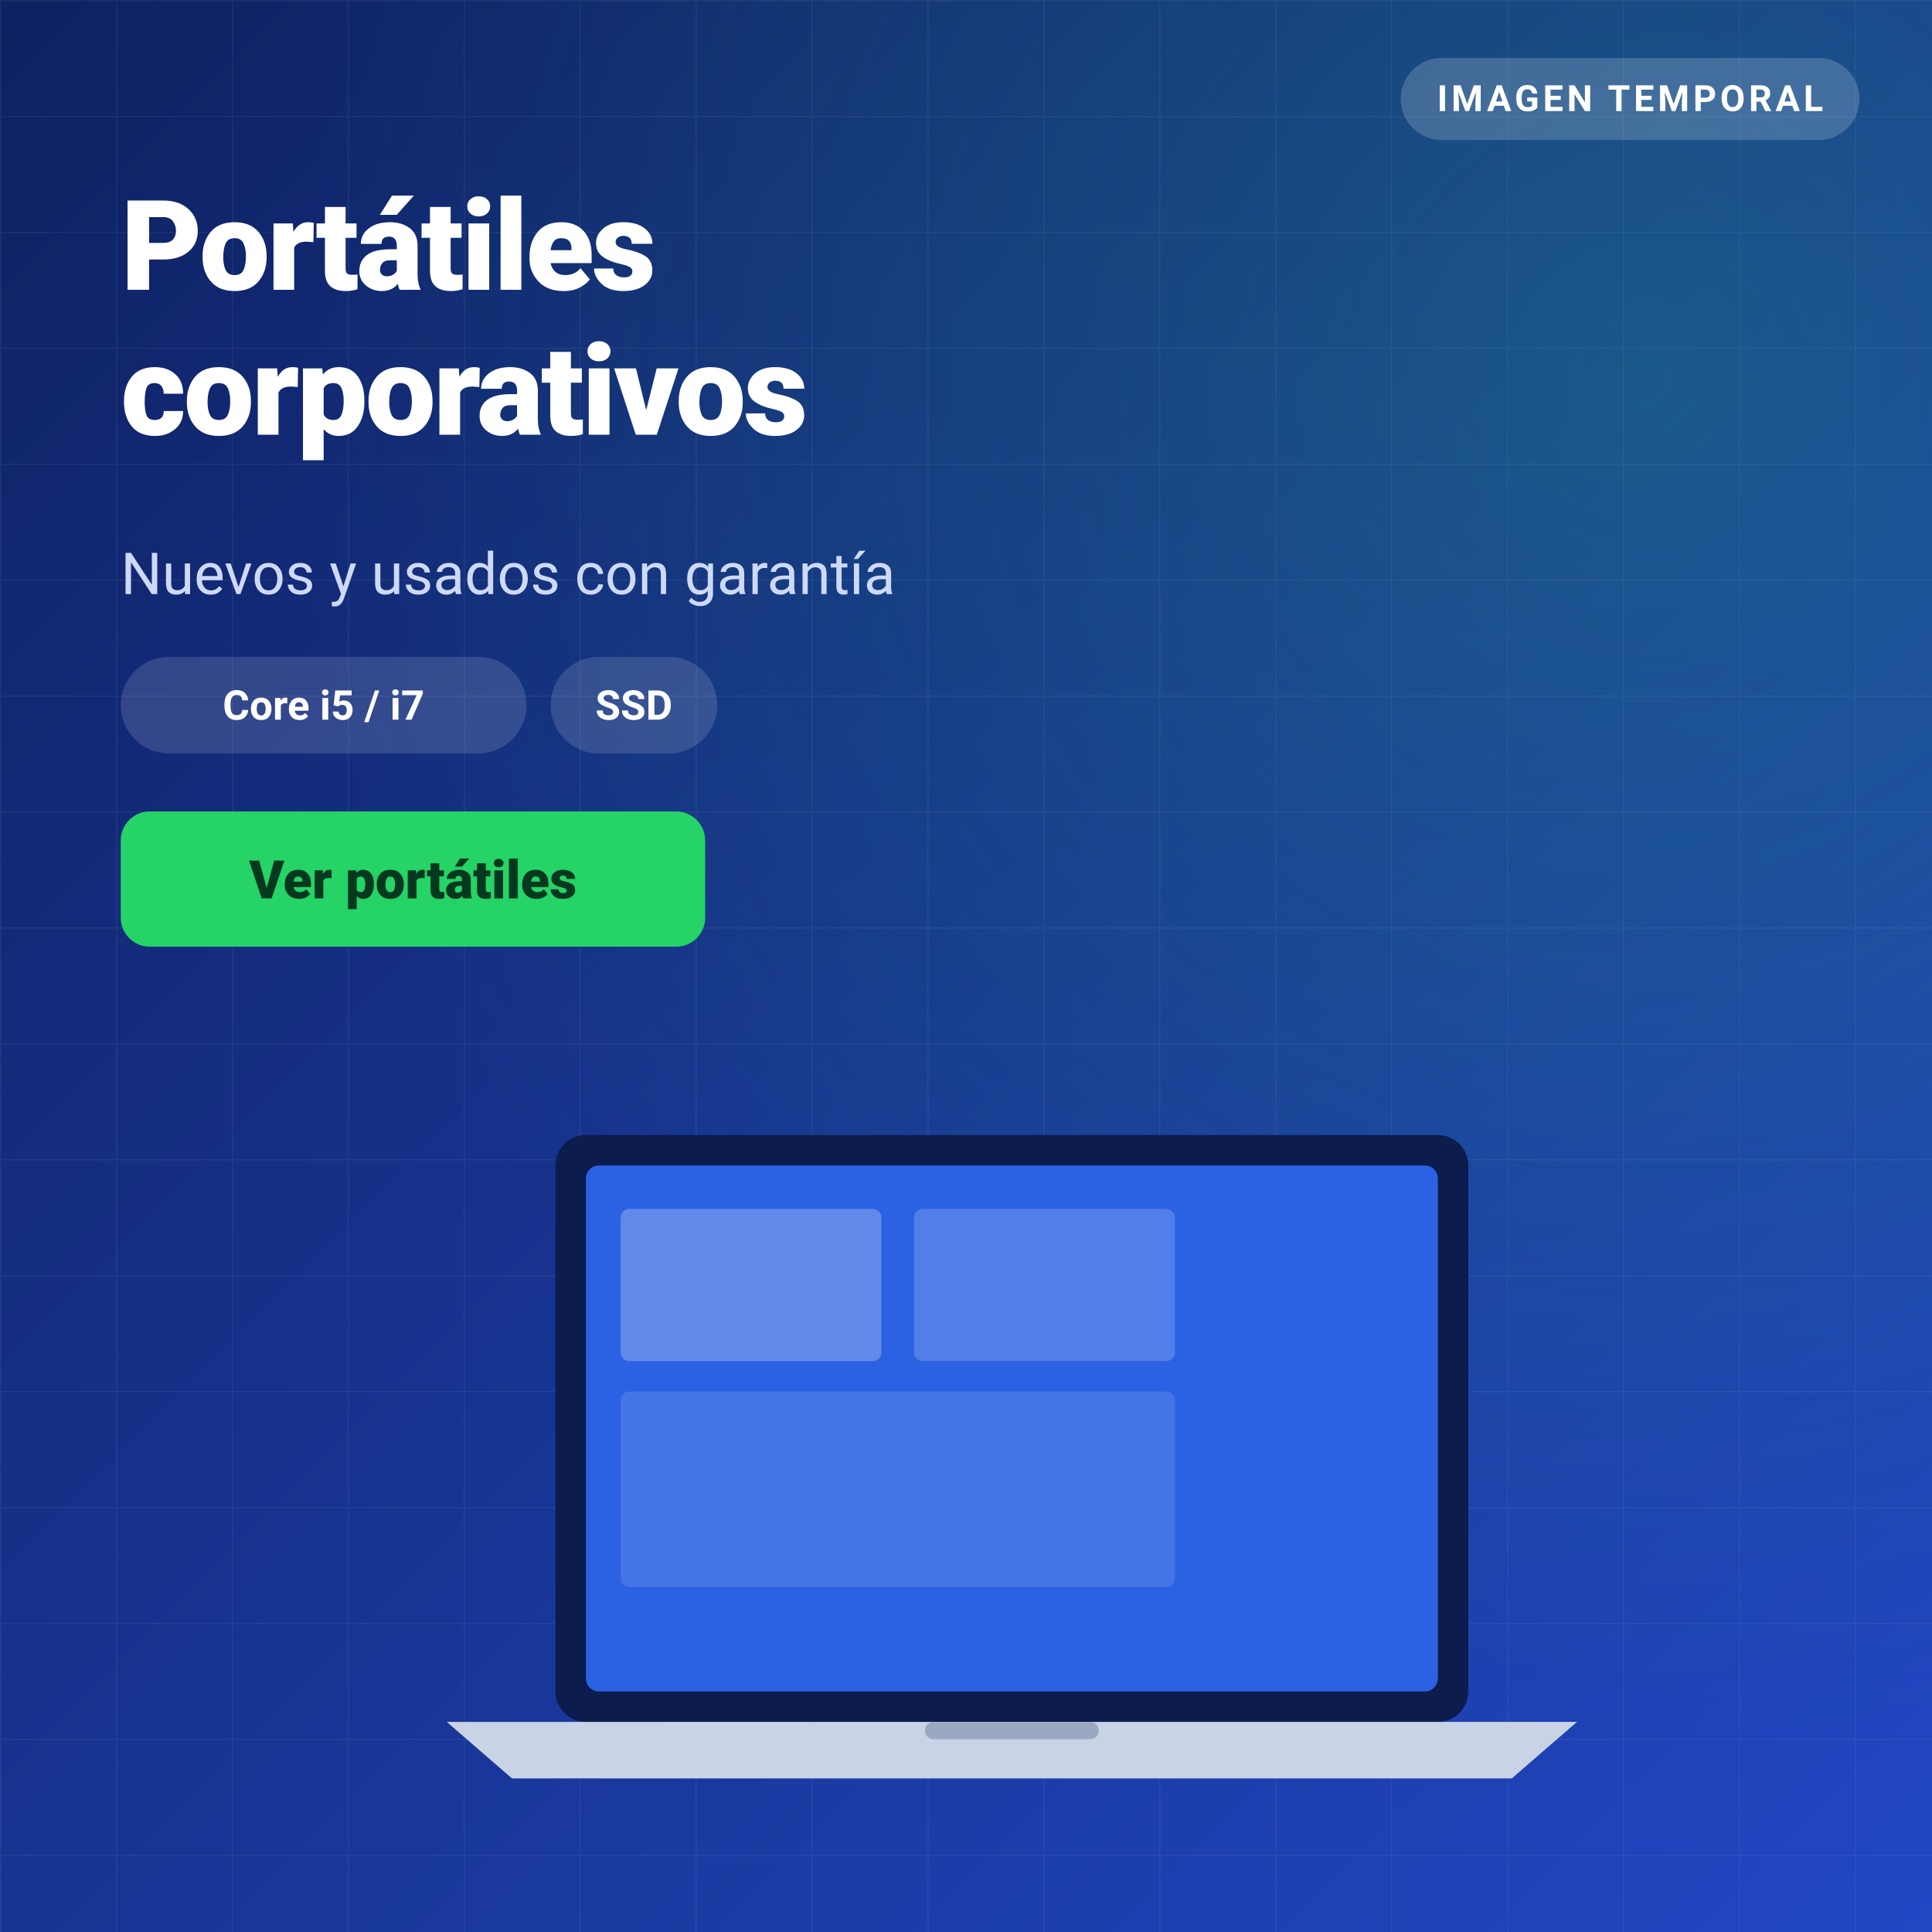
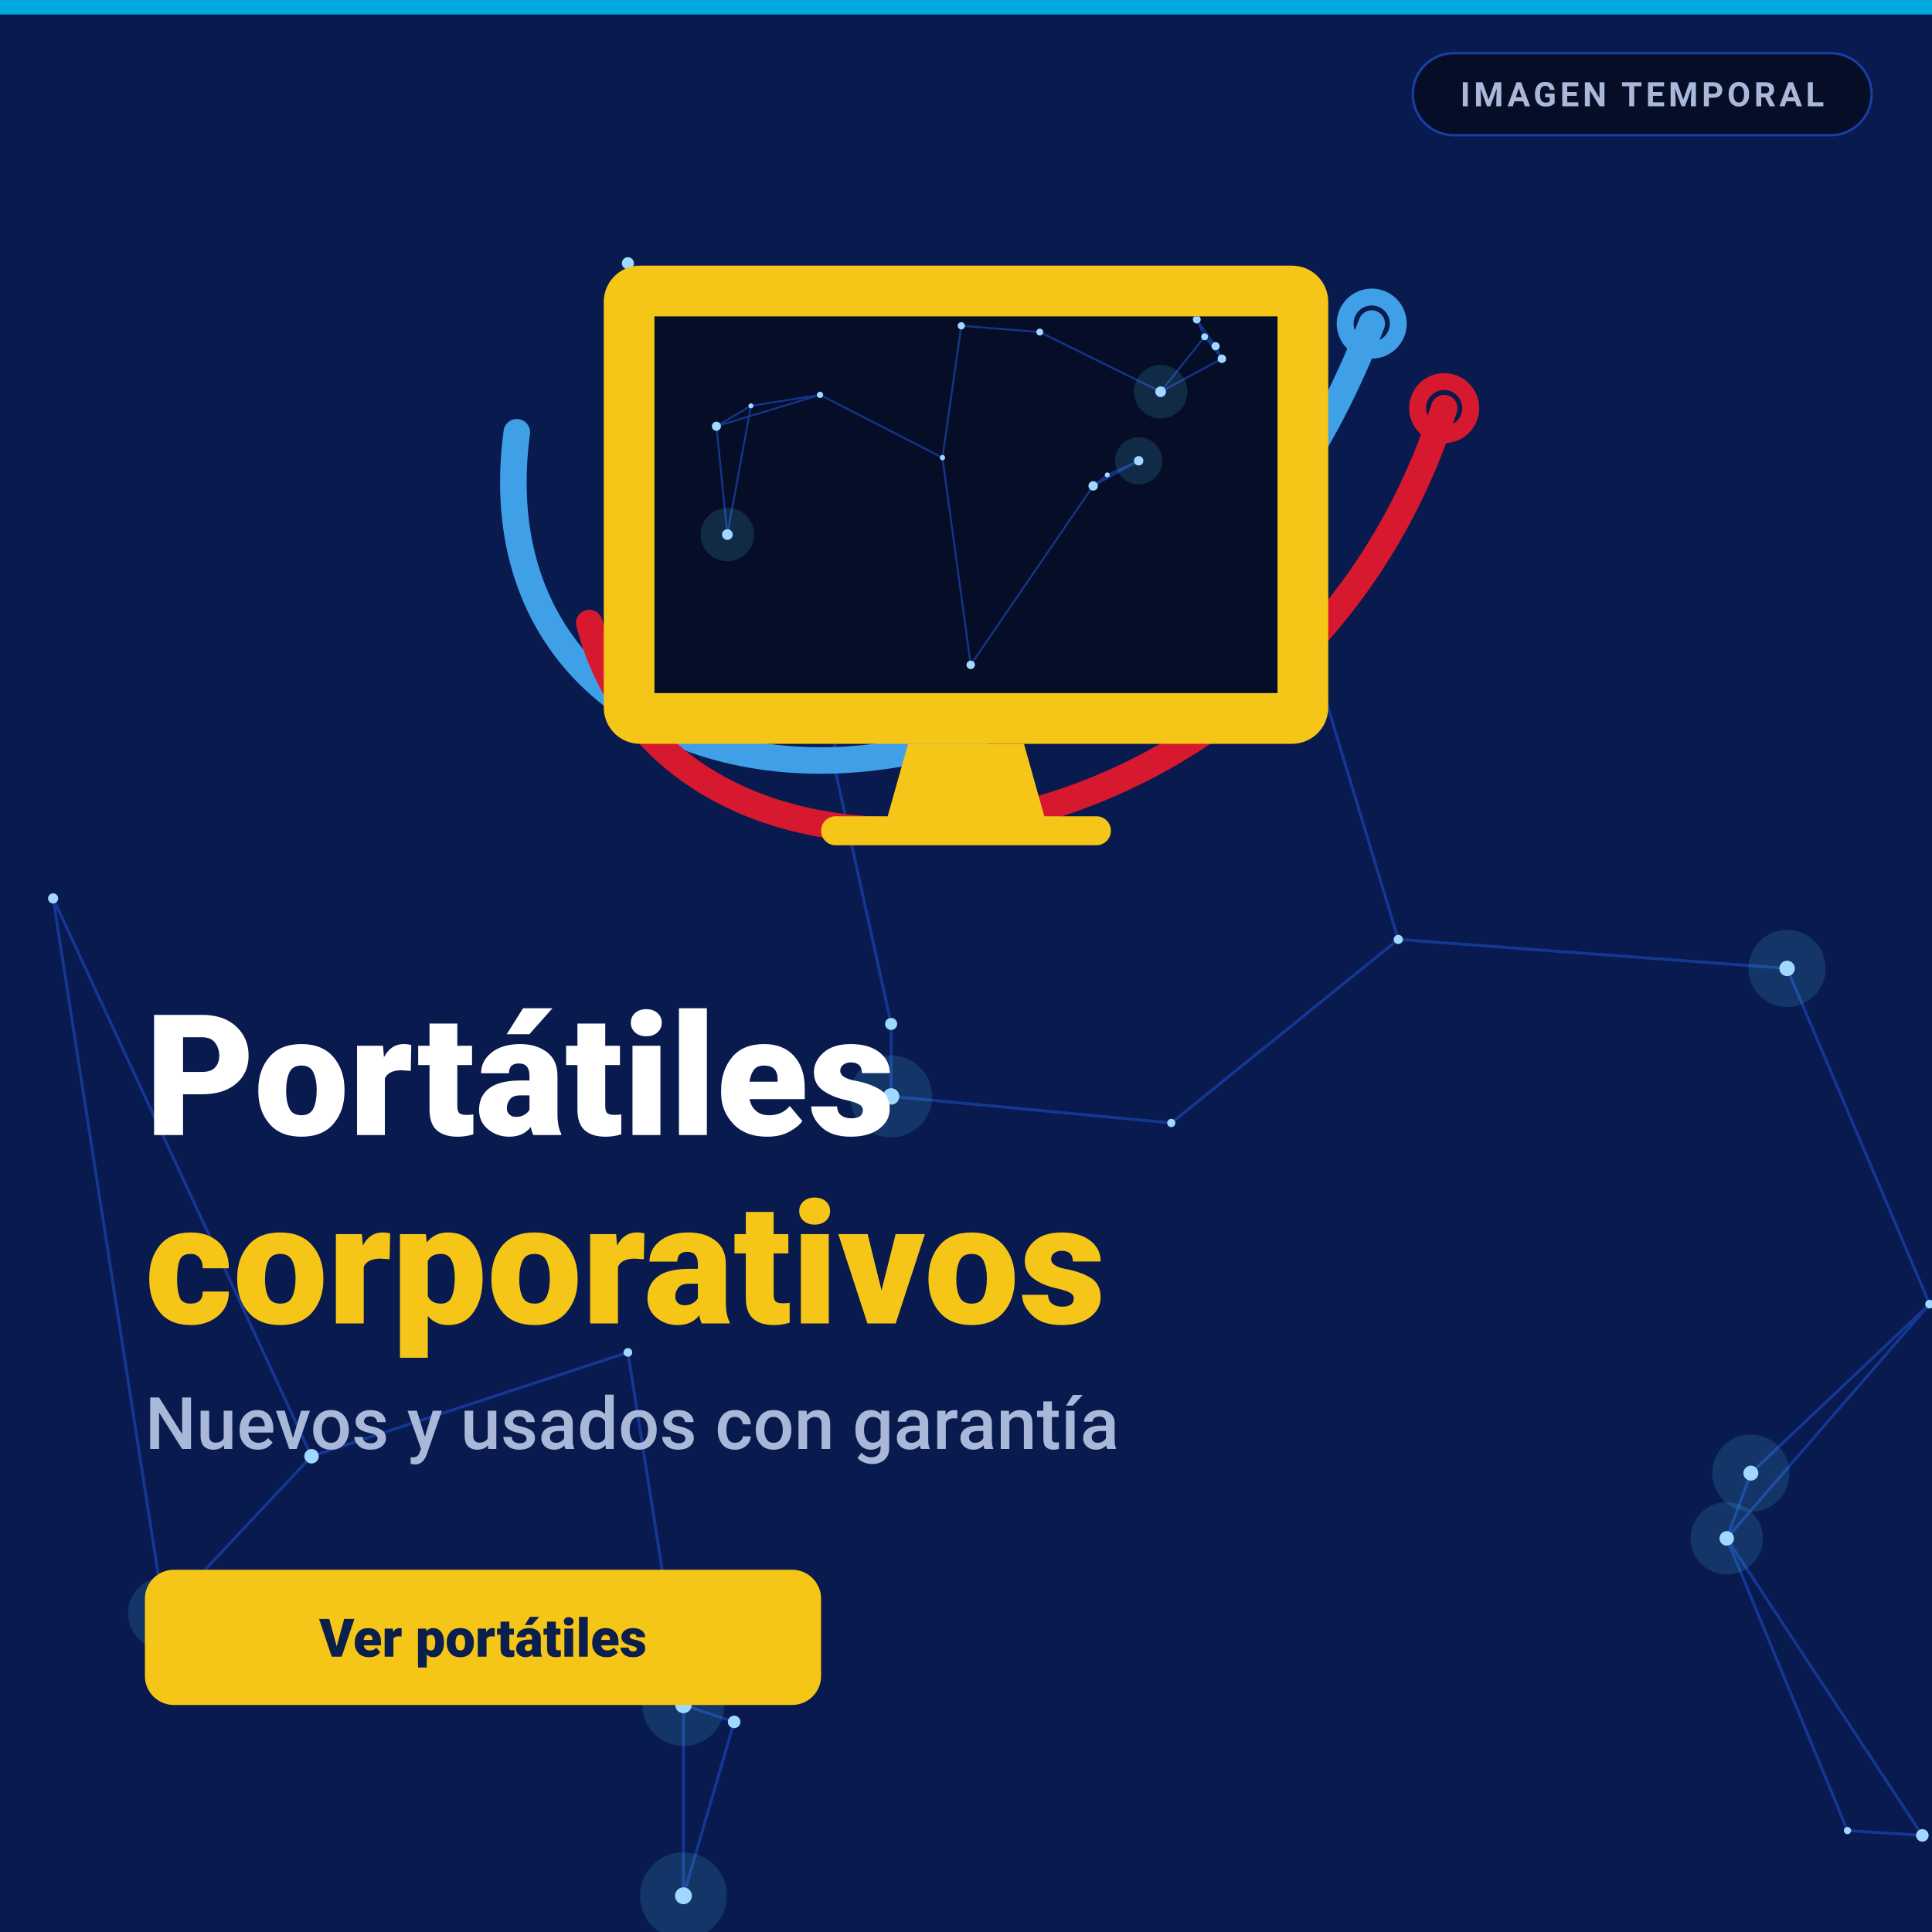
<svg xmlns="http://www.w3.org/2000/svg" viewBox="0 0 800 800" width="800" height="800">
-   <defs>
-     <linearGradient id="g" x1="0" y1="0" x2="1" y2="1">
-       <stop offset="0" stop-color="#0e2160" />
-       <stop offset="1" stop-color="#2147c4" />
-     </linearGradient>
-     <radialGradient id="r" cx=".85" cy=".2" r=".7">
-       <stop offset="0" stop-color="#25d366" stop-opacity=".22" />
-       <stop offset="1" stop-color="#25d366" stop-opacity="0" />
-     </radialGradient>
-     <pattern id="p" width="48" height="48" patternUnits="userSpaceOnUse">
-       <path d="M48 0H0V48" fill="none" stroke="#ffffff" stroke-opacity=".06" />
-     </pattern>
-   </defs>
-   <rect width="800" height="800" fill="url(#g)" />
-   <rect width="800" height="800" fill="url(#p)" />
-   <rect width="800" height="800" fill="url(#r)" />
-   <g transform="translate(230,470)">
-     <rect x="0" y="0" width="378.0" height="243.0" rx="12.6" fill="#0b1c4d" />
-     <rect x="12.6" y="12.6" width="352.8" height="217.8" rx="5.4" fill="#2b62e3" />
-     <rect x="27.0" y="30.6" width="108.0" height="63.0" rx="3.6" fill="#ffffff" opacity=".25" />
-     <rect x="148.5" y="30.6" width="108.0" height="63.0" rx="3.6" fill="#ffffff" opacity=".18" />
-     <rect x="27.0" y="106.2" width="229.5" height="81.0" rx="3.6" fill="#ffffff" opacity=".12" />
-     <path d="M-45.0 243.0 H423.0 L396.0 266.4 H-18.0 Z" fill="#c9d3e6" />
-     <rect x="153.0" y="243.0" width="72.0" height="7.2" rx="3.6" fill="#9aa8c2" />
+   <rect width="800" height="800" fill="#081A4E" />
+   <g stroke="#183FA5" stroke-width="1.2" opacity=".8">
+     <line x1="765" y1="758" x2="796" y2="760" />
+     <line x1="765" y1="758" x2="715" y2="637" />
+     <line x1="68" y1="668" x2="22" y2="372" />
+     <line x1="68" y1="668" x2="129" y2="603" />
+     <line x1="68" y1="668" x2="283" y2="706" />
+     <line x1="536" y1="247" x2="448" y2="189" />
+     <line x1="536" y1="247" x2="579" y2="389" />
+     <line x1="485" y1="465" x2="369" y2="454" />
+     <line x1="485" y1="465" x2="579" y2="389" />
+     <line x1="345" y1="315" x2="356" y2="215" />
+     <line x1="345" y1="315" x2="369" y2="424" />
+     <line x1="796" y1="760" x2="715" y2="637" />
+     <line x1="356" y1="215" x2="448" y2="189" />
+     <line x1="356" y1="215" x2="260" y2="109" />
+     <line x1="22" y1="372" x2="129" y2="603" />
+     <line x1="304" y1="713" x2="283" y2="785" />
+     <line x1="304" y1="713" x2="283" y2="706" />
+     <line x1="448" y1="189" x2="260" y2="109" />
+     <line x1="799" y1="540" x2="715" y2="637" />
+     <line x1="799" y1="540" x2="725" y2="610" />
+     <line x1="799" y1="540" x2="740" y2="401" />
+     <line x1="715" y1="637" x2="725" y2="610" />
+     <line x1="283" y1="785" x2="283" y2="706" />
+     <line x1="129" y1="603" x2="260" y2="560" />
+     <line x1="369" y1="424" x2="369" y2="454" />
+     <line x1="740" y1="401" x2="579" y2="389" />
+     <line x1="283" y1="706" x2="260" y2="560" />
  </g>
-   <text x="50" y="120" fill="#ffffff" font-size="52" font-weight="800" font-family="Segoe UI, Roboto, Helvetica, Arial, sans-serif" letter-spacing="-1">Portátiles</text>
-   <text x="50" y="180" fill="#ffffff" font-size="52" font-weight="800" font-family="Segoe UI, Roboto, Helvetica, Arial, sans-serif" letter-spacing="-1">corporativos</text>
-   <text x="50" y="246" fill="#cdd9f7" font-size="24" font-family="Segoe UI, Roboto, Helvetica, Arial, sans-serif">Nuevos y usados con garantía</text>
-   <rect x="50" y="272" width="168" height="40" rx="20" fill="#ffffff" opacity=".14" />
-   <text x="134.0" y="298" fill="#ffffff" font-size="17" font-weight="600" font-family="Segoe UI, Roboto, Helvetica, Arial, sans-serif" text-anchor="middle">Core i5 / i7</text>
-   <rect x="228" y="272" width="69" height="40" rx="20" fill="#ffffff" opacity=".14" />
-   <text x="262.5" y="298" fill="#ffffff" font-size="17" font-weight="600" font-family="Segoe UI, Roboto, Helvetica, Arial, sans-serif" text-anchor="middle">SSD</text>
-   <rect x="50" y="336" width="242" height="56" rx="12" fill="#25d366" />
-   <text x="171.0" y="372" fill="#05391f" font-size="22" font-weight="800" font-family="Segoe UI, Roboto, Helvetica, Arial, sans-serif" text-anchor="middle">Ver portátiles</text>
-   <g>
-     <rect x="580" y="24" width="190" height="34" rx="17" fill="#ffffff" opacity=".18" />
-     <text x="675" y="46" fill="#ffffff" font-size="15" font-weight="700" font-family="Segoe UI, Roboto, Helvetica, Arial, sans-serif" text-anchor="middle" letter-spacing="1.5">IMAGEN TEMPORAL</text>
+   <circle cx="68" cy="668" r="15" fill="#4CC3F0" opacity=".16" />
+   <circle cx="715" cy="637" r="15" fill="#4CC3F0" opacity=".16" />
+   <circle cx="725" cy="610" r="16" fill="#4CC3F0" opacity=".16" />
+   <circle cx="283" cy="785" r="18" fill="#4CC3F0" opacity=".16" />
+   <circle cx="740" cy="401" r="16" fill="#4CC3F0" opacity=".16" />
+   <circle cx="283" cy="706" r="17" fill="#4CC3F0" opacity=".16" />
+   <circle cx="369" cy="454" r="17" fill="#4CC3F0" opacity=".16" />
+   <circle cx="765" cy="758" r="1.5" fill="#A0D8FF" />
+   <circle cx="68" cy="668" r="3.0" fill="#A0D8FF" />
+   <circle cx="536" cy="247" r="2.7" fill="#A0D8FF" />
+   <circle cx="485" cy="465" r="1.7" fill="#A0D8FF" />
+   <circle cx="345" cy="315" r="3.0" fill="#A0D8FF" />
+   <circle cx="796" cy="760" r="2.6" fill="#A0D8FF" />
+   <circle cx="356" cy="215" r="1.5" fill="#A0D8FF" />
+   <circle cx="22" cy="372" r="2.1" fill="#A0D8FF" />
+   <circle cx="304" cy="713" r="2.6" fill="#A0D8FF" />
+   <circle cx="448" cy="189" r="1.5" fill="#A0D8FF" />
+   <circle cx="260" cy="109" r="2.5" fill="#A0D8FF" />
+   <circle cx="799" cy="540" r="1.8" fill="#A0D8FF" />
+   <circle cx="715" cy="637" r="3.0" fill="#A0D8FF" />
+   <circle cx="725" cy="610" r="3.1" fill="#A0D8FF" />
+   <circle cx="283" cy="785" r="3.5" fill="#A0D8FF" />
+   <circle cx="129" cy="603" r="3.0" fill="#A0D8FF" />
+   <circle cx="369" cy="424" r="2.5" fill="#A0D8FF" />
+   <circle cx="740" cy="401" r="3.2" fill="#A0D8FF" />
+   <circle cx="283" cy="706" r="3.4" fill="#A0D8FF" />
+   <circle cx="369" cy="454" r="3.4" fill="#A0D8FF" />
+   <circle cx="579" cy="389" r="1.9" fill="#A0D8FF" />
+   <circle cx="260" cy="560" r="1.8" fill="#A0D8FF" />
+   <rect width="800" height="6" fill="#00A8E0" />
+   <g transform="translate(250,110)">
+     <path d="M-36 69 C -60 248, 225 267, 318 24" fill="none" stroke="#3FA0E8" stroke-width="11" stroke-linecap="round" />
+     <path d="M-6 148 C 30 287, 285 257, 348 59" fill="none" stroke="#D7192F" stroke-width="11" stroke-linecap="round" />
+     <circle cx="318" cy="24" r="11" fill="none" stroke="#3FA0E8" stroke-width="7" />
+     <circle cx="348" cy="59" r="11" fill="none" stroke="#D7192F" stroke-width="7" />
+     <rect width="300" height="198" rx="15" fill="#F5C518" />
+     <svg x="21" y="21" width="258" height="156" viewBox="0 0 400 240" preserveAspectRatio="xMidYMid slice">
+       <rect width="400" height="240" fill="#060E27" />
+       <g stroke="#183FA5" stroke-width="1.2" opacity=".8">
+         <line x1="185" y1="90" x2="203" y2="222" />
+         <line x1="185" y1="90" x2="107" y2="50" />
+         <line x1="185" y1="90" x2="197" y2="6" />
+         <line x1="347" y1="2" x2="359" y2="19" />
+         <line x1="347" y1="2" x2="352" y2="13" />
+         <line x1="359" y1="19" x2="352" y2="13" />
+         <line x1="359" y1="19" x2="363" y2="27" />
+         <line x1="247" y1="10" x2="324" y2="48" />
+         <line x1="247" y1="10" x2="197" y2="6" />
+         <line x1="281" y1="108" x2="203" y2="222" />
+         <line x1="281" y1="108" x2="310" y2="92" />
+         <line x1="281" y1="108" x2="290" y2="101" />
+         <line x1="63" y1="57" x2="41" y2="70" />
+         <line x1="63" y1="57" x2="107" y2="50" />
+         <line x1="63" y1="57" x2="48" y2="139" />
+         <line x1="310" y1="92" x2="290" y2="101" />
+         <line x1="41" y1="70" x2="107" y2="50" />
+         <line x1="41" y1="70" x2="48" y2="139" />
+         <line x1="324" y1="48" x2="352" y2="13" />
+         <line x1="324" y1="48" x2="363" y2="27" />
+         <line x1="352" y1="13" x2="363" y2="27" />
+       </g>
+       <circle cx="310" cy="92" r="15" fill="#4CC3F0" opacity=".16" />
+       <circle cx="324" cy="48" r="17" fill="#4CC3F0" opacity=".16" />
+       <circle cx="48" cy="139" r="17" fill="#4CC3F0" opacity=".16" />
+       <circle cx="185" cy="90" r="1.7" fill="#A0D8FF" />
+       <circle cx="347" cy="2" r="2.5" fill="#A0D8FF" />
+       <circle cx="359" cy="19" r="2.6" fill="#A0D8FF" />
+       <circle cx="247" cy="10" r="2.2" fill="#A0D8FF" />
+       <circle cx="281" cy="108" r="3.0" fill="#A0D8FF" />
+       <circle cx="63" cy="57" r="1.6" fill="#A0D8FF" />
+       <circle cx="203" cy="222" r="2.7" fill="#A0D8FF" />
+       <circle cx="310" cy="92" r="3.0" fill="#A0D8FF" />
+       <circle cx="41" cy="70" r="2.9" fill="#A0D8FF" />
+       <circle cx="290" cy="101" r="1.6" fill="#A0D8FF" />
+       <circle cx="107" cy="50" r="2.0" fill="#A0D8FF" />
+       <circle cx="324" cy="48" r="3.4" fill="#A0D8FF" />
+       <circle cx="352" cy="13" r="2.2" fill="#A0D8FF" />
+       <circle cx="197" cy="6" r="2.3" fill="#A0D8FF" />
+       <circle cx="363" cy="27" r="2.7" fill="#A0D8FF" />
+       <circle cx="48" cy="139" r="3.4" fill="#A0D8FF" />
+     </svg>
+     <path d="M126 198 h48 l9 32 h-66 z" fill="#F5C518" />
+     <rect x="90" y="228" width="120" height="12" rx="6" fill="#F5C518" />
  </g>
+   <text x="60" y="470" fill="#FFFFFF" font-size="70" font-weight="800" font-family="Montserrat, 'Segoe UI', Roboto, Helvetica, Arial, sans-serif">Portátiles</text>
+   <text x="60" y="548" fill="#F5C518" font-size="70" font-weight="800" font-family="Montserrat, 'Segoe UI', Roboto, Helvetica, Arial, sans-serif">corporativos</text>
+   <text x="60" y="600" fill="#A9B8D9" font-size="30" font-weight="500" font-family="Montserrat, 'Segoe UI', Roboto, Helvetica, Arial, sans-serif">Nuevos y usados con garantía</text>
+   <rect x="60" y="650" width="280" height="56" rx="12" fill="#F5C518" />
+   <text x="200.0" y="686" fill="#0B1F4D" font-size="22" font-weight="800" font-family="Montserrat, 'Segoe UI', Roboto, Helvetica, Arial, sans-serif" text-anchor="middle">Ver portátiles</text>
+   <rect x="585" y="22" width="190" height="34" rx="17" fill="#060E27" stroke="#183FA5" />
+   <text x="680" y="44" fill="#A9B8D9" font-size="14" font-weight="700" font-family="Montserrat, 'Segoe UI', Roboto, Helvetica, Arial, sans-serif" text-anchor="middle" letter-spacing="1.5">IMAGEN TEMPORAL</text>
</svg>
